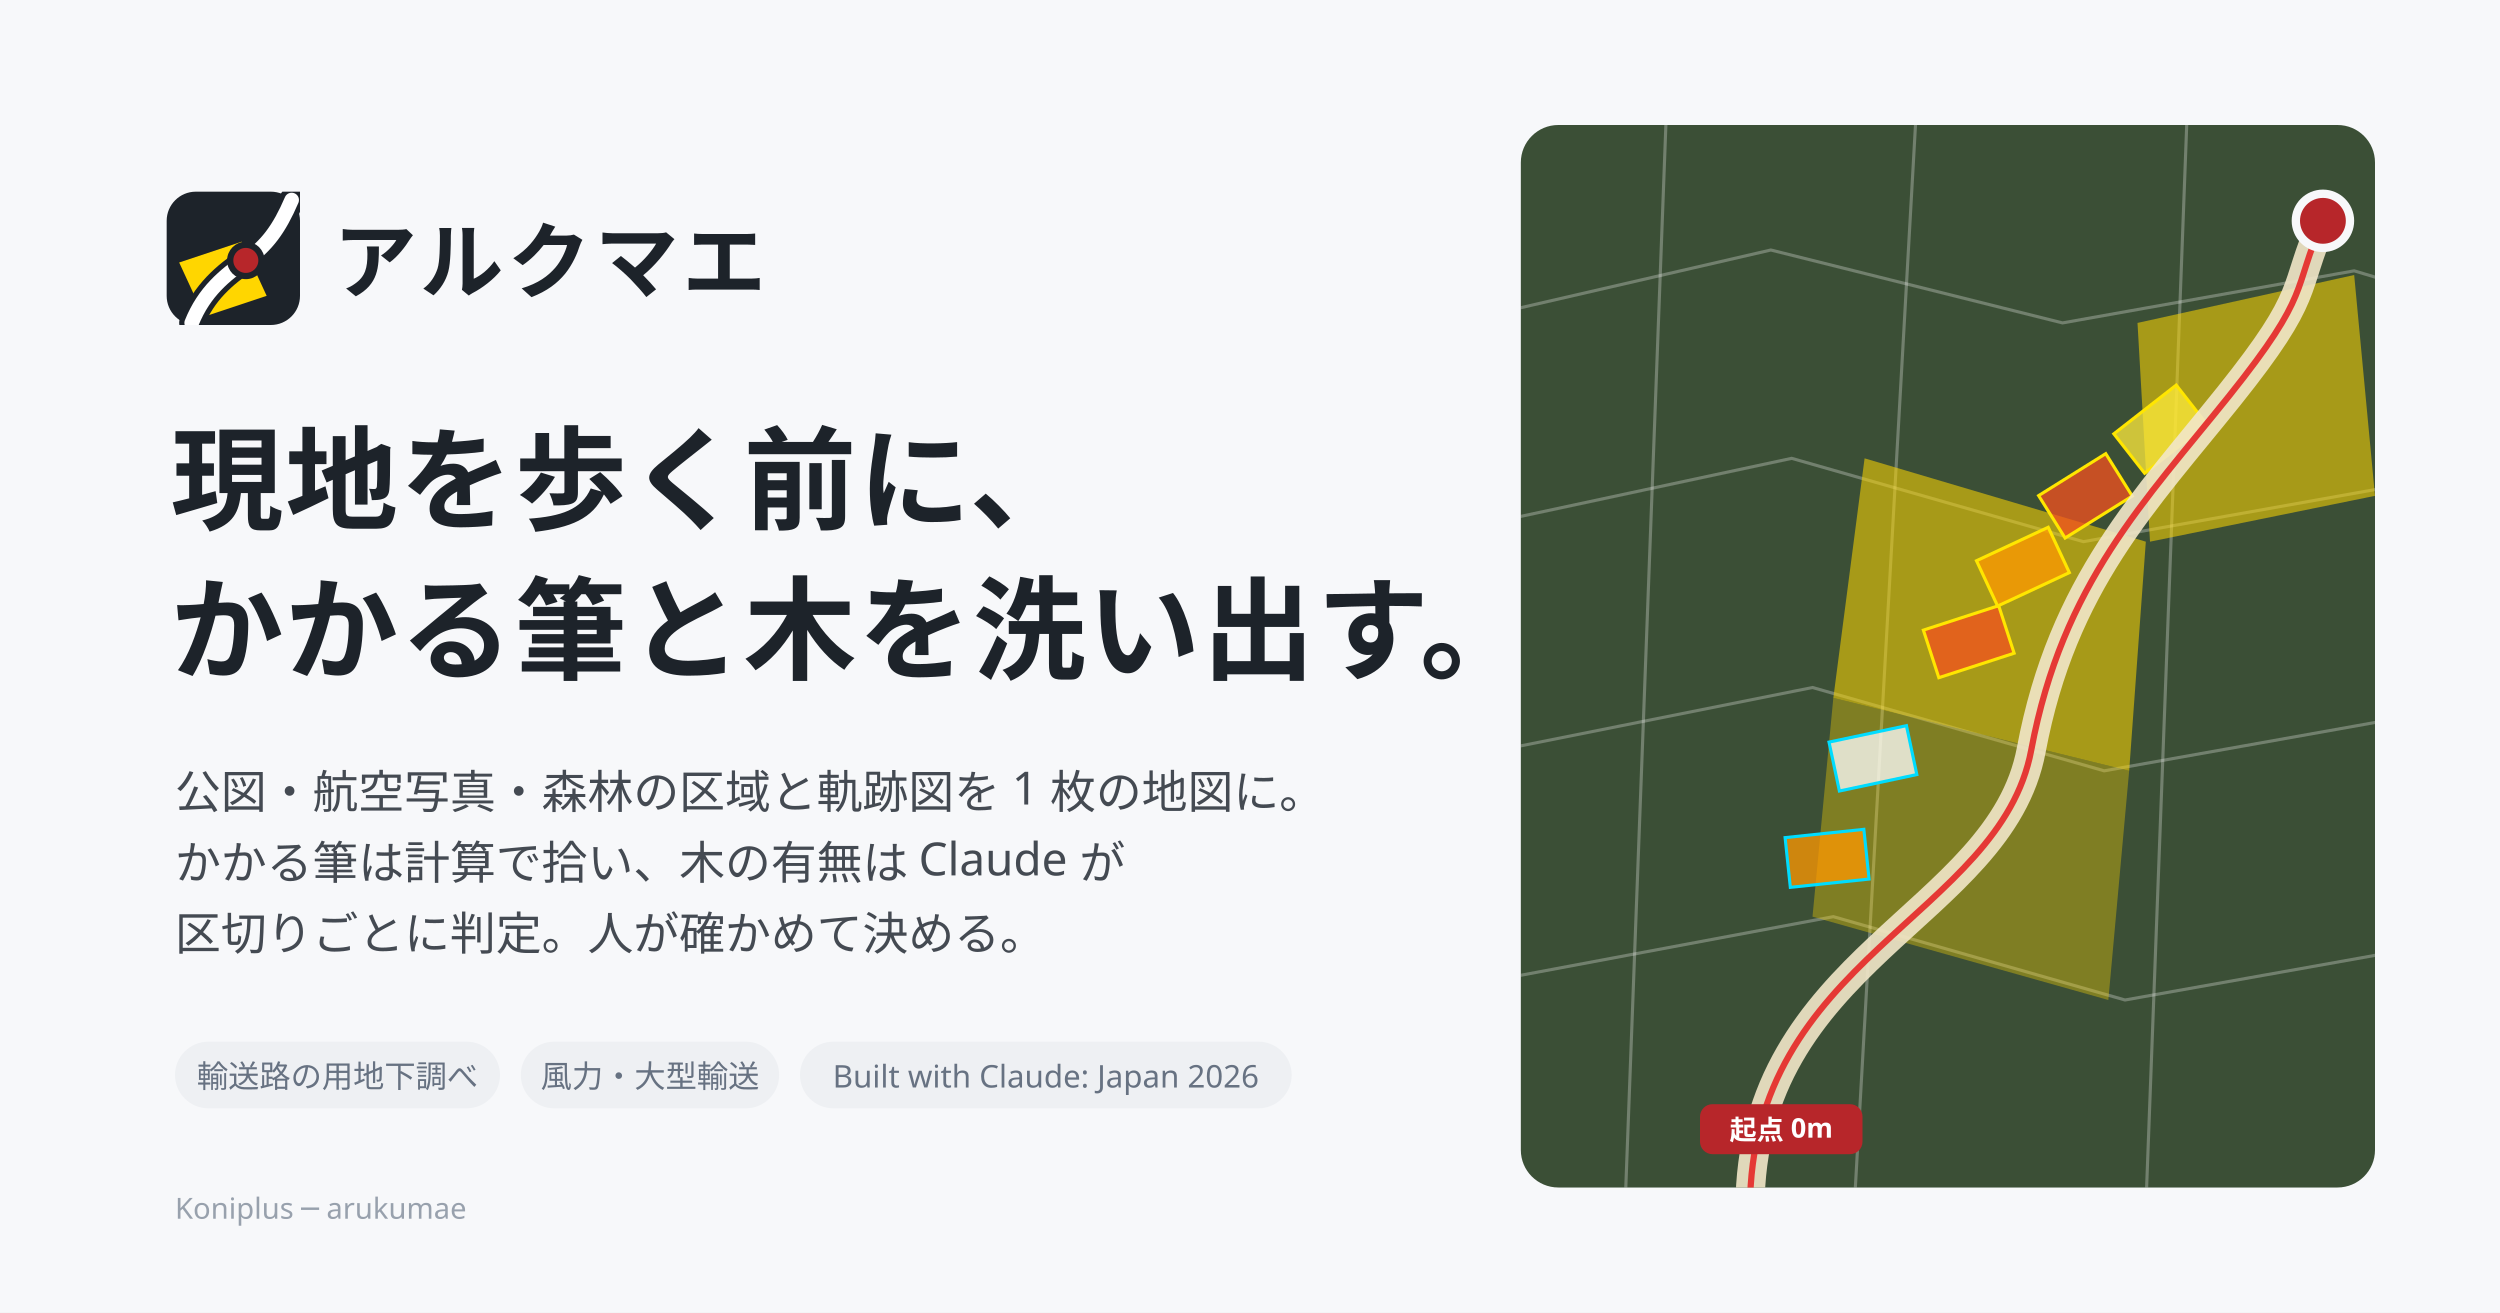
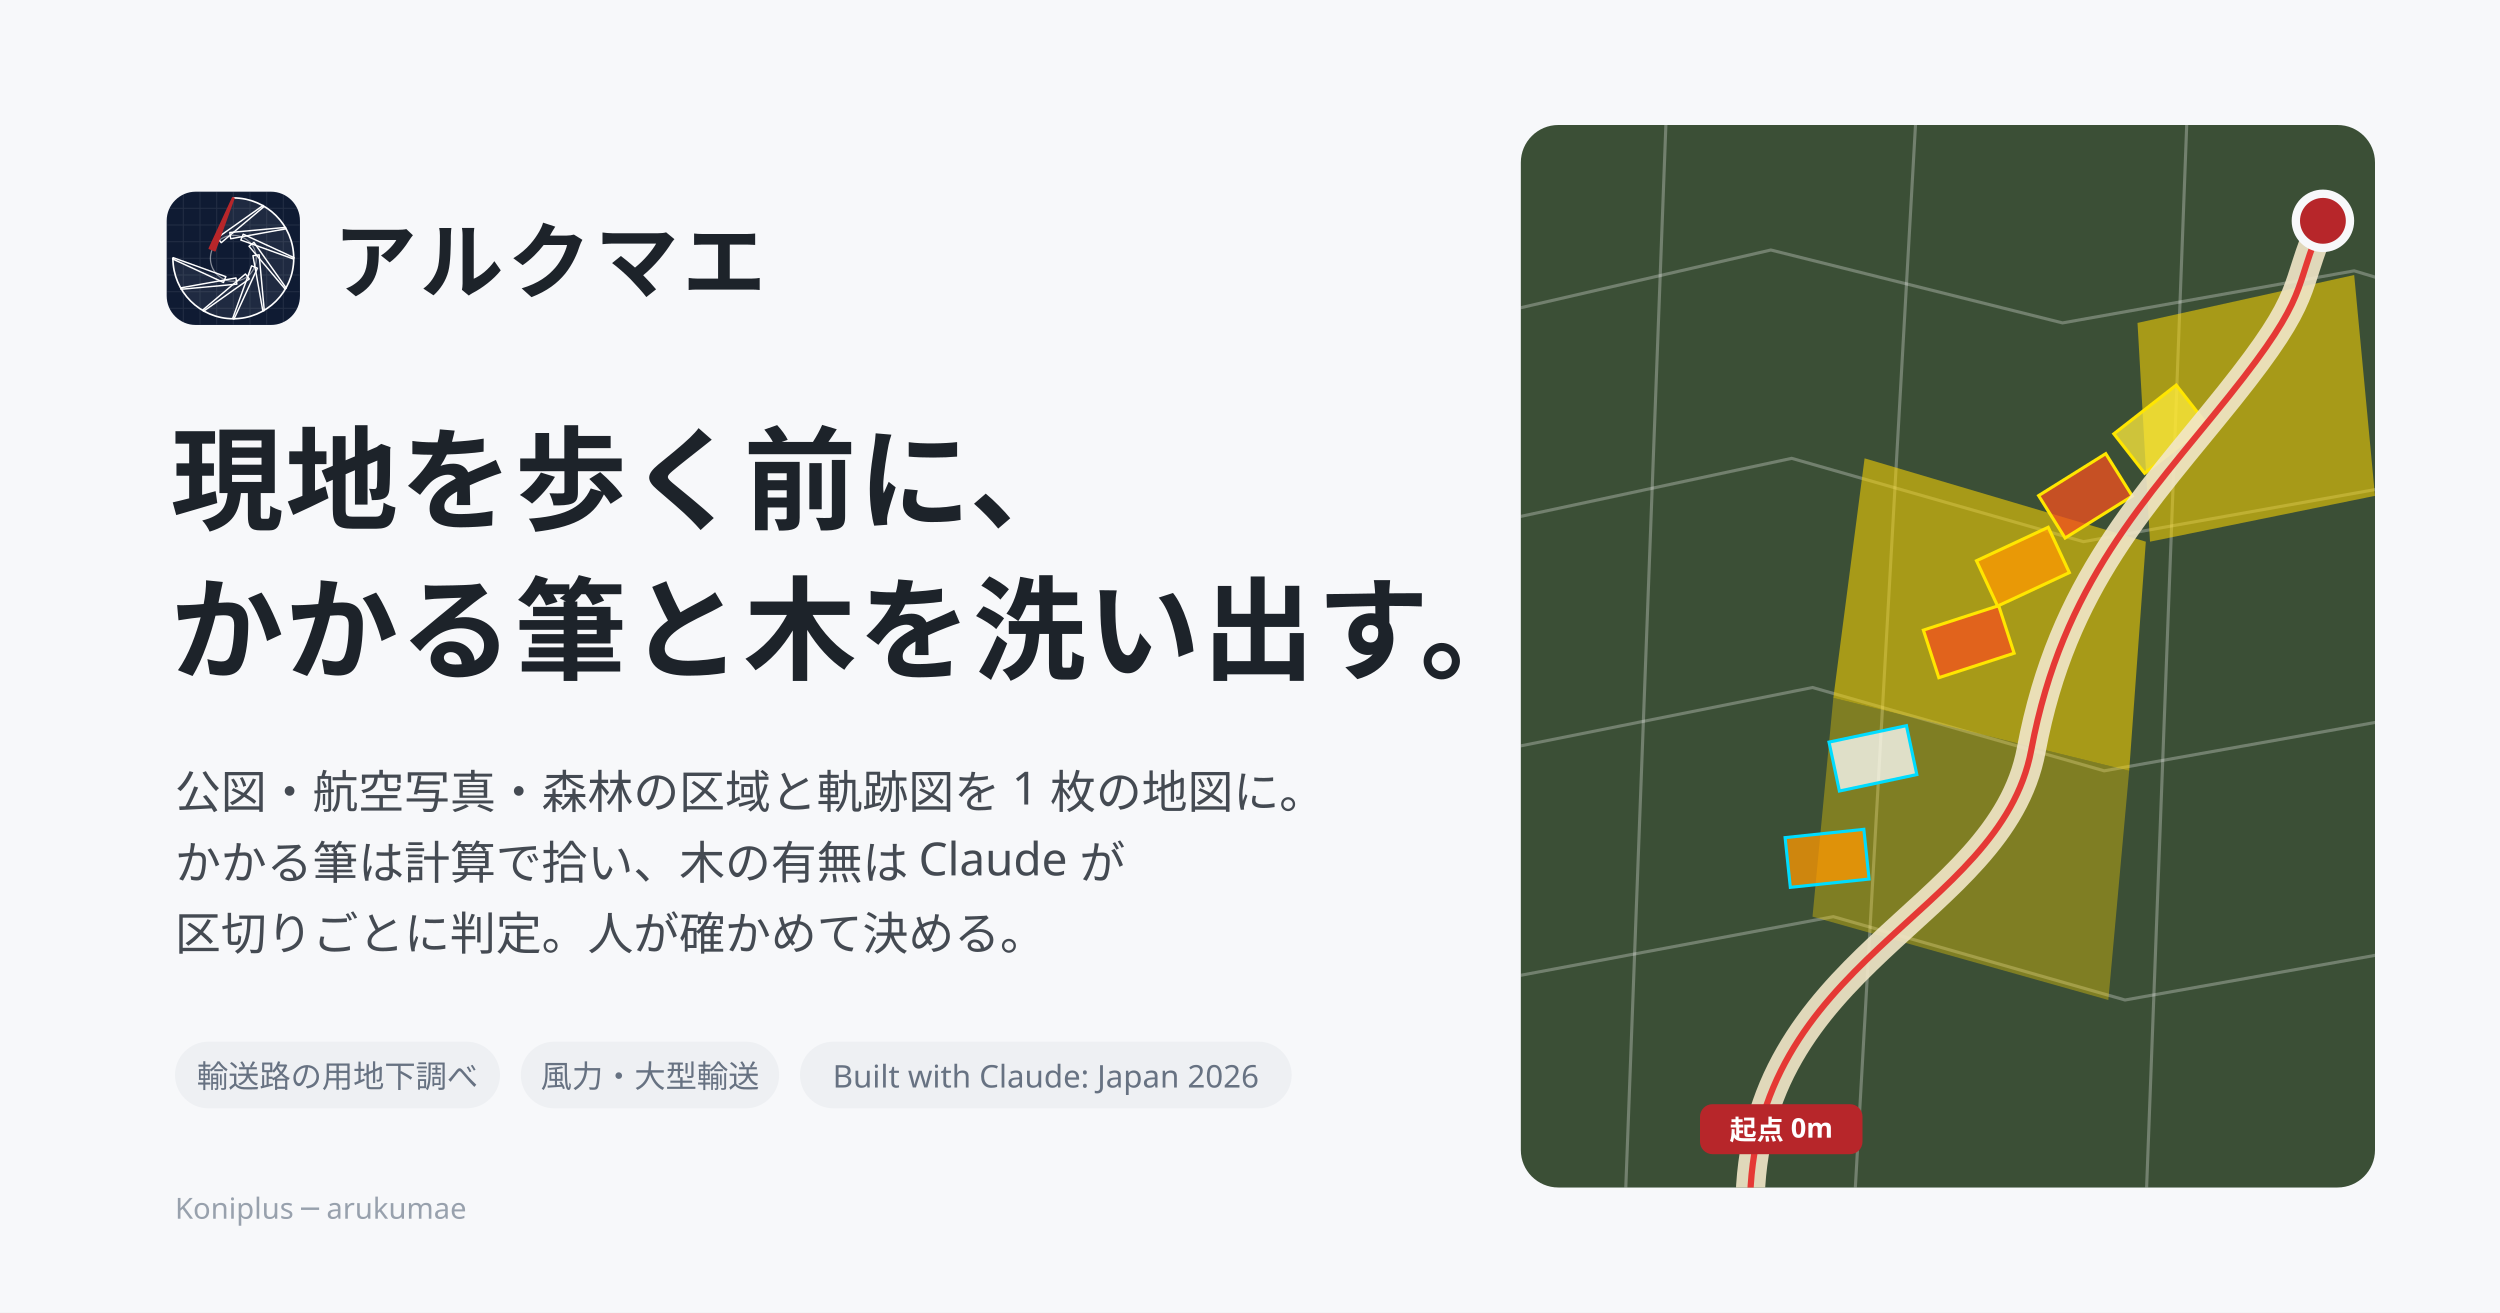
<svg xmlns="http://www.w3.org/2000/svg" viewBox="0 0 1200 630" width="1200" height="630" role="img" aria-label="アルクマエ：現地を歩く前に、かかる筆と木を洗い出す">
  <rect width="1200" height="630" fill="#f7f8fa" />
  <g transform="translate(730 60)">
    <rect width="410" height="510" rx="18" fill="#3b4f36" />
    <clipPath id="map">
      <rect width="410" height="510" rx="18" />
    </clipPath>
    <g clip-path="url(#map)">
      <g fill="none" stroke="#ffffff" stroke-opacity="0.28" stroke-width="1.5">
        <path d="M-10 90 L120 60 L260 95 L400 70 L500 100" />
        <path d="M-10 190 L130 160 L270 200 L410 175 L500 205" />
        <path d="M-10 300 L140 270 L280 310 L420 285 L500 320" />
        <path d="M-10 410 L150 380 L290 420 L430 395 L500 430" />
        <path d="M70 -10 L50 520" />
        <path d="M190 -10 L160 520" />
        <path d="M320 -10 L300 520" />
        <path d="M440 -10 L420 520" />
      </g>
      <path d="M165 160 L300 200 L292 310 L150 275 Z" fill="#ffd600" fill-opacity="0.55" />
      <path d="M296 95 L400 72 L410 178 L302 200 Z" fill="#ffd600" fill-opacity="0.55" />
      <path d="M150 275 L292 310 L282 420 L140 380 Z" fill="#ffd600" fill-opacity="0.35" />
      <g fill-opacity="0.75" stroke="#ffe600" stroke-width="1.5">
        <rect x="196" y="236" width="38" height="24" fill="#f4511e" transform="rotate(-18 215 248)" />
        <rect x="222" y="200" width="38" height="24" fill="#ff9800" transform="rotate(-25 241 212)" />
        <rect x="252" y="166" width="38" height="24" fill="#f4511e" transform="rotate(-32 271 178)" />
        <rect x="288" y="134" width="38" height="24" fill="#ffeb3b" transform="rotate(-38 307 146)" />
      </g>
      <g fill-opacity="0.75" stroke="#00dcff" stroke-width="1.5">
        <rect x="150" y="292" width="38" height="24" fill="#ffffff" transform="rotate(-12 169 304)" />
        <rect x="128" y="340" width="38" height="24" fill="#ff9800" transform="rotate(-6 147 352)" />
      </g>
      <path d="M110 520 C 110 400 230 380 245 300 S 300 180 340 130 S 370 80 385 46" fill="none" stroke="#f2e7c9" stroke-width="14" stroke-linecap="round" stroke-opacity="0.9" />
      <path d="M110 520 C 110 400 230 380 245 300 S 300 180 340 130 S 370 80 385 46" fill="none" stroke="#e53935" stroke-width="3" />
      <circle cx="385" cy="46" r="13" fill="#b7262a" stroke="#f7f8fa" stroke-width="4" />
      <rect x="86" y="470" width="78" height="24" rx="6" fill="#b7262a" />
      <text x="125" y="487" font-family="'Hiragino Sans', 'Noto Sans JP', sans-serif" font-size="13" font-weight="600" fill="#ffffff" text-anchor="middle">起点 0m</text>
    </g>
  </g>
  <g font-family="'Hiragino Sans', 'Noto Sans JP', 'Yu Gothic UI', sans-serif">
    <svg x="80" y="92" width="64" height="64" viewBox="0 0 64 64">
-       <rect width="64" height="64" rx="14" fill="#1d232a" />
-       <path d="M6 34 L36 24 L48 50 L18 60 Z" fill="#ffd600" />
-       <path d="M12 63 C 18 48 28 40 38 33 S 54 18 60 4" fill="none" stroke="#1d232a" stroke-width="12" stroke-linecap="round" />
-       <path d="M12 63 C 18 48 28 40 38 33 S 54 18 60 4" fill="none" stroke="#ffffff" stroke-width="7" stroke-linecap="round" />
-       <circle cx="38" cy="33" r="7.5" fill="#b7262a" stroke="#1d232a" stroke-width="3" />
+       <rect width="64" height="64" rx="14" fill="#0f1b33" />
+       <clipPath id="c">
+         <rect width="64" height="64" rx="14" />
+       </clipPath>
+       <g clip-path="url(#c)">
+         <path d="M0 0 V64 M0 0 H64 M8 0 V64 M0 8 H64 M16 0 V64 M0 16 H64 M24 0 V64 M0 24 H64 M32 0 V64 M0 32 H64 M40 0 V64 M0 40 H64 M48 0 V64 M0 48 H64 M56 0 V64 M0 56 H64 M64 0 V64 M0 64 H64" stroke="#ffffff" stroke-opacity="0.08" stroke-width="0.5" fill="none" />
+         <path d="M27.83 42.18 A11.0 11.0 0 1 0 21.82 27.83 L32.00 3.00 A29.00 29.00 0 1 1 3.00 32.00 Z" fill="#ffffff" fill-opacity="0.07" />
+         <path d="M3.00 32.00 A29.00 29.00 0 1 0 32.00 3.00" fill="none" stroke="#ffffff" stroke-width="0.8" stroke-linecap="round" />
+         <circle cx="32" cy="32" r="11.0" fill="none" stroke="#ffffff" stroke-opacity="0.5" stroke-width="0.6" />
+         <path d="M28.40 40.79 L3.13 31.68 L2.87 32.32 L27.26 43.57 Z" fill="none" stroke="#ffffff" stroke-width="0.7" stroke-linejoin="round" />
+         <path d="M33.27 41.41 L6.84 46.15 L6.93 46.85 L33.68 44.39 Z" fill="none" stroke="#ffffff" stroke-width="0.7" stroke-linejoin="round" />
+         <path d="M37.81 39.52 L17.29 56.84 L17.71 57.39 L39.65 41.89 Z" fill="none" stroke="#ffffff" stroke-width="0.7" stroke-linejoin="round" />
+         <path d="M40.79 35.60 L31.68 60.87 L32.32 61.13 L43.57 36.74 Z" fill="none" stroke="#ffffff" stroke-width="0.7" stroke-linejoin="round" />
+         <path d="M41.41 30.73 L46.15 57.16 L46.85 57.07 L44.39 30.32 Z" fill="none" stroke="#ffffff" stroke-width="0.7" stroke-linejoin="round" />
+         <path d="M39.52 26.19 L56.84 46.71 L57.39 46.29 L41.89 24.35 Z" fill="none" stroke="#ffffff" stroke-width="0.7" stroke-linejoin="round" />
+         <path d="M35.60 23.21 L60.87 32.32 L61.13 31.68 L36.74 20.43 Z" fill="none" stroke="#ffffff" stroke-width="0.7" stroke-linejoin="round" />
+         <path d="M30.73 22.59 L57.16 17.85 L57.07 17.15 L30.32 19.61 Z" fill="none" stroke="#ffffff" stroke-width="0.7" stroke-linejoin="round" />
+         <path d="M26.19 24.48 L46.71 7.16 L46.29 6.61 L24.35 22.11 Z" fill="none" stroke="#ffffff" stroke-width="0.7" stroke-linejoin="round" />
+         <path d="M23.21 28.40 L32.32 3.13 L31.68 2.87 L20.43 27.26 Z" fill="#b7262a" stroke="#b7262a" stroke-width="0.7" stroke-linejoin="round" />
+       </g>
    </svg>
    <text x="160" y="140" font-size="40" font-weight="600" fill="#1d232a" letter-spacing="2">アルクマエ</text>
    <text x="82" y="250" font-size="54" font-weight="600" fill="#1d232a" letter-spacing="1">現地を歩く前に、</text>
    <text x="82" y="322" font-size="54" font-weight="600" fill="#1d232a" letter-spacing="1">かかる筆と木を洗い出す。</text>
    <text x="84" y="388" font-size="22" fill="#444a52">公図・航空写真・森林の区域と軌跡図を 1 枚の地図に。</text>
    <text x="84" y="422" font-size="22" fill="#444a52">かかる筆は計算で拾い、木の有無は Claude が</text>
    <text x="84" y="456" font-size="22" fill="#444a52">区切りごとに判定。人が確かめて決める。</text>
    <g transform="translate(84 500)" font-size="15" fill="#677282">
      <rect x="0" y="0" width="156" height="32" rx="16" fill="#eef0f3" />
      <text x="78" y="22" text-anchor="middle">輸送路の用地下調べ</text>
      <rect x="166" y="0" width="124" height="32" rx="16" fill="#eef0f3" />
      <text x="228" y="22" text-anchor="middle">風力・大型輸送</text>
      <rect x="300" y="0" width="236" height="32" rx="16" fill="#eef0f3" />
      <text x="418" y="22" text-anchor="middle">Built with Claude: Japan 2026</text>
    </g>
    <text x="84" y="585" font-size="14" fill="#98a1ad">Koniplus ─ arukumae</text>
  </g>
</svg>
